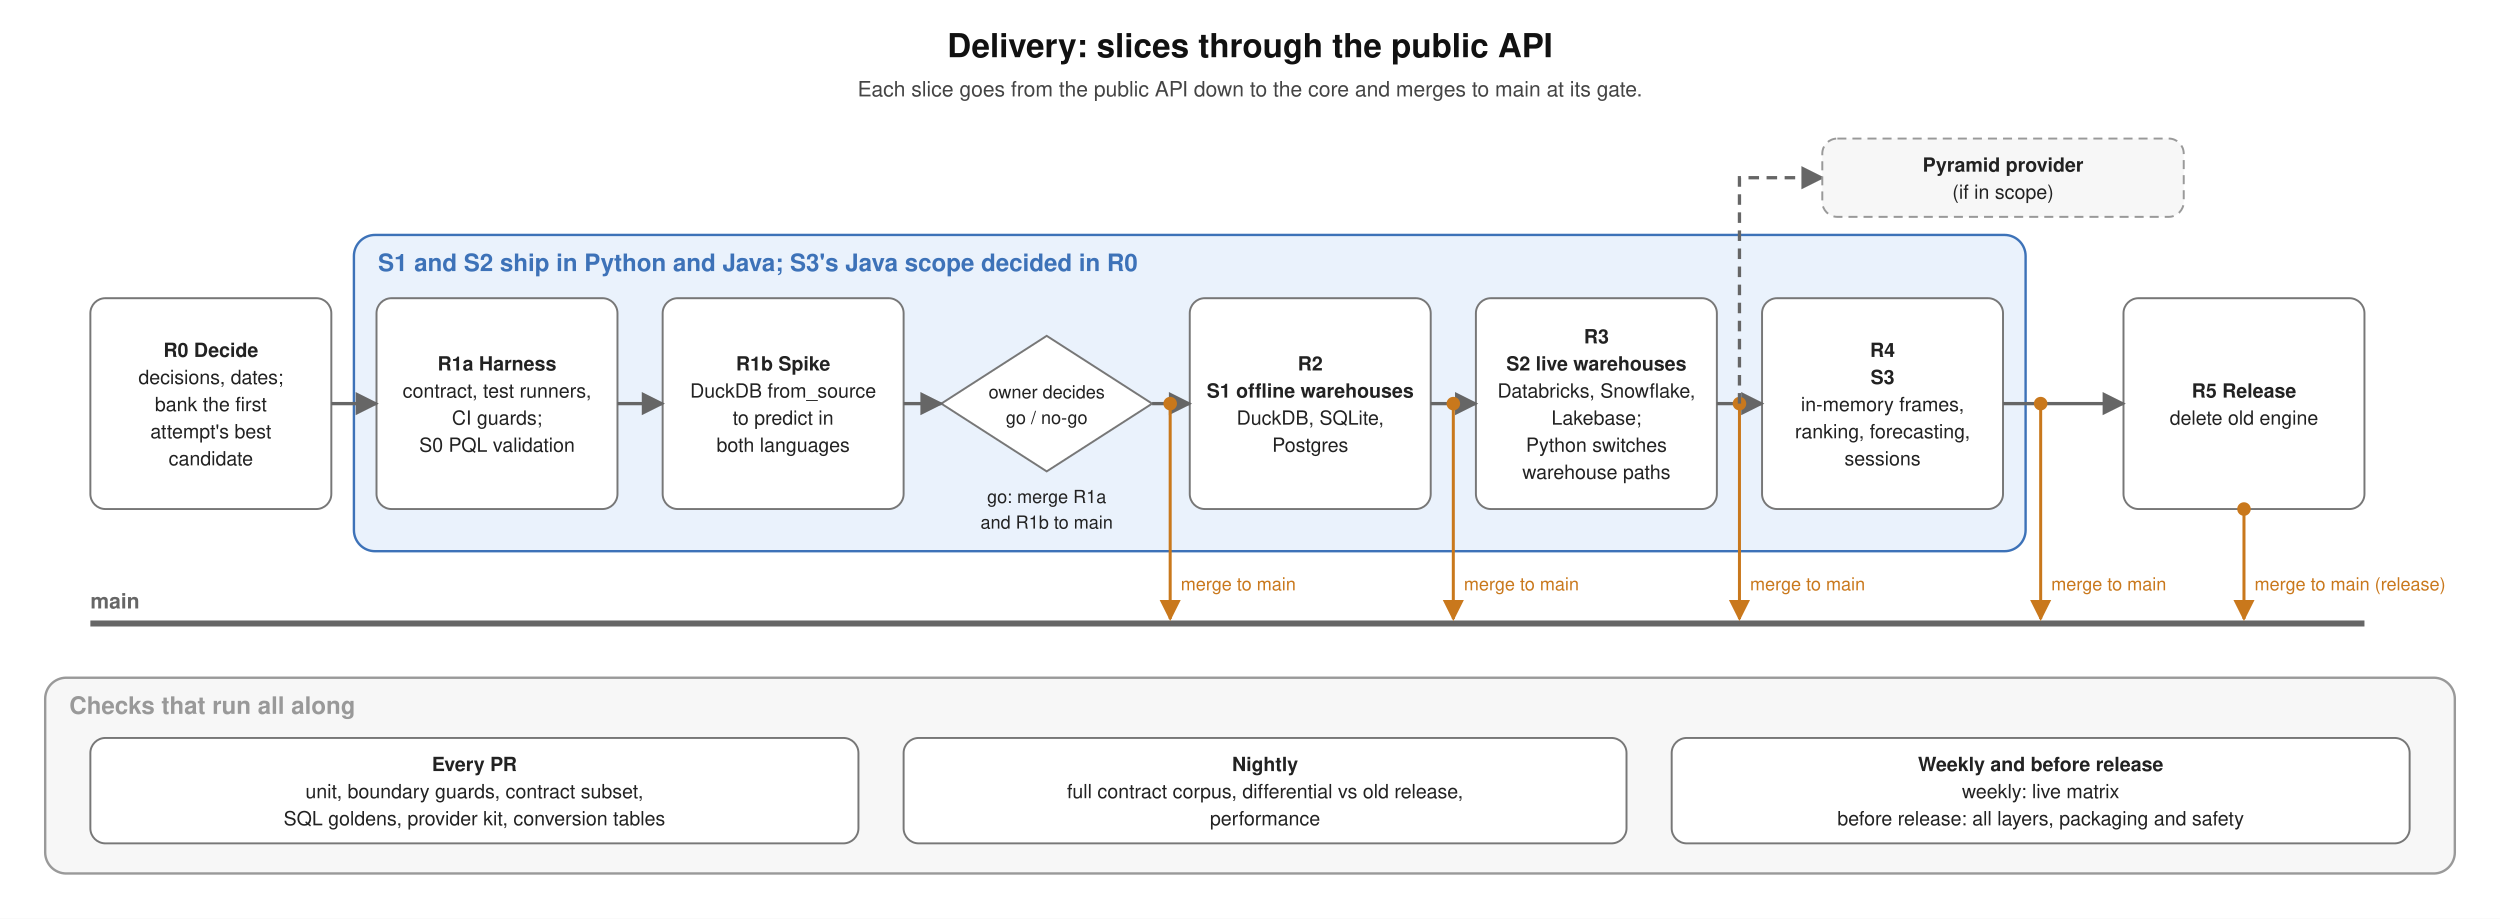
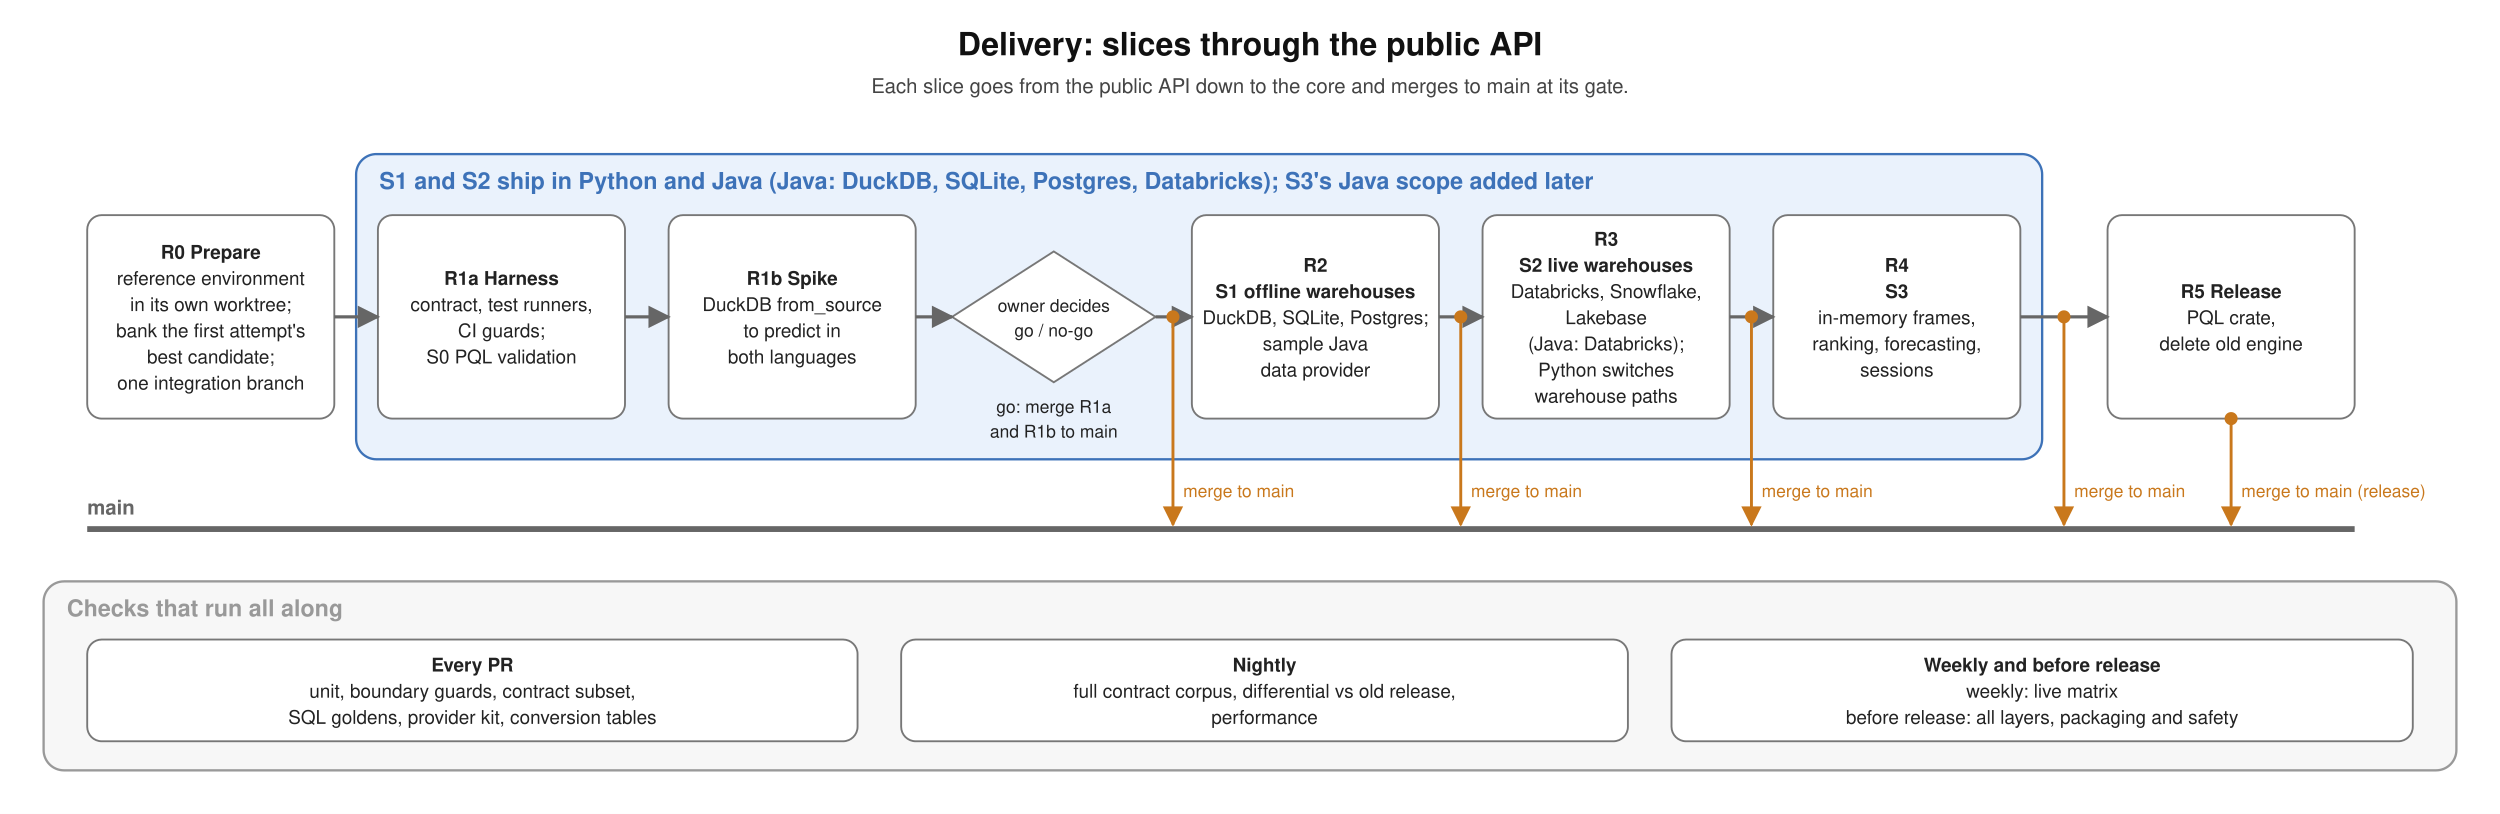
- <svg xmlns="http://www.w3.org/2000/svg" width="1660" height="610" viewBox="0 0 1660 610" font-family="Helvetica, Arial, sans-serif">
+ <svg xmlns="http://www.w3.org/2000/svg" width="1720" height="560" viewBox="0 0 1720 560" font-family="Helvetica, Arial, sans-serif">
  <defs>
    <marker id="eo" viewBox="0 0 10 10" refX="9" refY="5" markerWidth="7" markerHeight="7" orient="auto">
      <path d="M0,0 L10,5 L0,10 z" fill="#c9781c" />
    </marker>
    <marker id="so" viewBox="0 0 10 10" refX="1" refY="5" markerWidth="7" markerHeight="7" orient="auto">
      <path d="M10,0 L0,5 L10,10 z" fill="#c9781c" />
    </marker>
    <marker id="eb" viewBox="0 0 10 10" refX="9" refY="5" markerWidth="7" markerHeight="7" orient="auto">
      <path d="M0,0 L10,5 L0,10 z" fill="#3d72b8" />
    </marker>
    <marker id="sb" viewBox="0 0 10 10" refX="1" refY="5" markerWidth="7" markerHeight="7" orient="auto">
      <path d="M10,0 L0,5 L10,10 z" fill="#3d72b8" />
    </marker>
    <marker id="eg" viewBox="0 0 10 10" refX="9" refY="5" markerWidth="7" markerHeight="7" orient="auto">
      <path d="M0,0 L10,5 L0,10 z" fill="#666666" />
    </marker>
    <marker id="sg" viewBox="0 0 10 10" refX="1" refY="5" markerWidth="7" markerHeight="7" orient="auto">
      <path d="M10,0 L0,5 L10,10 z" fill="#666666" />
    </marker>
  </defs>
-   <rect width="1660" height="610" fill="#ffffff" />
-   <text x="830.0" y="38" font-size="22" font-weight="bold" text-anchor="middle" fill="#111">Delivery: slices through the public API</text>
-   <text x="830.0" y="64" font-size="14" text-anchor="middle" fill="#444">Each slice goes from the public API down to the core and merges to main at its gate.</text>
-   <rect x="235" y="156" width="1110" height="210" rx="14" fill="#eaf2fc" stroke="#3d72b8" stroke-width="1.6" />
-   <rect x="60" y="198" width="160" height="140" rx="10" fill="#ffffff" stroke="#777" stroke-width="1.3" />
-   <text x="140.0" y="237.0" font-size="13" font-weight="bold" text-anchor="middle" fill="#222">R0 Decide</text>
-   <text x="140.0" y="255.0" font-size="13" font-weight="normal" text-anchor="middle" fill="#222">decisions, dates;</text>
-   <text x="140.0" y="273.0" font-size="13" font-weight="normal" text-anchor="middle" fill="#222">bank the first</text>
-   <text x="140.0" y="291.0" font-size="13" font-weight="normal" text-anchor="middle" fill="#222">attempt's best</text>
-   <text x="140.0" y="309.0" font-size="13" font-weight="normal" text-anchor="middle" fill="#222">candidate</text>
-   <rect x="250" y="198" width="160" height="140" rx="10" fill="#ffffff" stroke="#777" stroke-width="1.3" />
-   <text x="330.0" y="246.0" font-size="13" font-weight="bold" text-anchor="middle" fill="#222">R1a Harness</text>
-   <text x="330.0" y="264.0" font-size="13" font-weight="normal" text-anchor="middle" fill="#222">contract, test runners,</text>
-   <text x="330.0" y="282.0" font-size="13" font-weight="normal" text-anchor="middle" fill="#222">CI guards;</text>
-   <text x="330.0" y="300.0" font-size="13" font-weight="normal" text-anchor="middle" fill="#222">S0 PQL validation</text>
-   <rect x="440" y="198" width="160" height="140" rx="10" fill="#ffffff" stroke="#777" stroke-width="1.3" />
-   <text x="520.0" y="246.0" font-size="13" font-weight="bold" text-anchor="middle" fill="#222">R1b Spike</text>
-   <text x="520.0" y="264.0" font-size="13" font-weight="normal" text-anchor="middle" fill="#222">DuckDB from_source</text>
-   <text x="520.0" y="282.0" font-size="13" font-weight="normal" text-anchor="middle" fill="#222">to predict in</text>
-   <text x="520.0" y="300.0" font-size="13" font-weight="normal" text-anchor="middle" fill="#222">both languages</text>
-   <rect x="790" y="198" width="160" height="140" rx="10" fill="#ffffff" stroke="#777" stroke-width="1.3" />
-   <text x="870.0" y="246.0" font-size="13" font-weight="bold" text-anchor="middle" fill="#222">R2</text>
-   <text x="870.0" y="264.0" font-size="13" font-weight="bold" text-anchor="middle" fill="#222">S1 offline warehouses</text>
-   <text x="870.0" y="282.0" font-size="13" font-weight="normal" text-anchor="middle" fill="#222">DuckDB, SQLite,</text>
-   <text x="870.0" y="300.0" font-size="13" font-weight="normal" text-anchor="middle" fill="#222">Postgres</text>
-   <rect x="980" y="198" width="160" height="140" rx="10" fill="#ffffff" stroke="#777" stroke-width="1.3" />
-   <text x="1060.0" y="228.0" font-size="13" font-weight="bold" text-anchor="middle" fill="#222">R3</text>
-   <text x="1060.0" y="246.0" font-size="13" font-weight="bold" text-anchor="middle" fill="#222">S2 live warehouses</text>
-   <text x="1060.0" y="264.0" font-size="13" font-weight="normal" text-anchor="middle" fill="#222">Databricks, Snowflake,</text>
-   <text x="1060.0" y="282.0" font-size="13" font-weight="normal" text-anchor="middle" fill="#222">Lakebase;</text>
-   <text x="1060.0" y="300.0" font-size="13" font-weight="normal" text-anchor="middle" fill="#222">Python switches</text>
-   <text x="1060.0" y="318.0" font-size="13" font-weight="normal" text-anchor="middle" fill="#222">warehouse paths</text>
-   <rect x="1170" y="198" width="160" height="140" rx="10" fill="#ffffff" stroke="#777" stroke-width="1.3" />
-   <text x="1250.0" y="237.0" font-size="13" font-weight="bold" text-anchor="middle" fill="#222">R4</text>
-   <text x="1250.0" y="255.0" font-size="13" font-weight="bold" text-anchor="middle" fill="#222">S3</text>
-   <text x="1250.0" y="273.0" font-size="13" font-weight="normal" text-anchor="middle" fill="#222">in-memory frames,</text>
-   <text x="1250.0" y="291.0" font-size="13" font-weight="normal" text-anchor="middle" fill="#222">ranking, forecasting,</text>
-   <text x="1250.0" y="309.0" font-size="13" font-weight="normal" text-anchor="middle" fill="#222">sessions</text>
-   <rect x="1410" y="198" width="160" height="140" rx="10" fill="#ffffff" stroke="#777" stroke-width="1.3" />
-   <text x="1490.0" y="264.0" font-size="13" font-weight="bold" text-anchor="middle" fill="#222">R5 Release</text>
-   <text x="1490.0" y="282.0" font-size="13" font-weight="normal" text-anchor="middle" fill="#222">delete old engine</text>
-   <path d="M695.0,223 L765,268.0 L695.0,313 L625,268.0 Z" fill="#ffffff" stroke="#777" stroke-width="1.3" />
-   <text x="695.0" y="264.5" font-size="12" font-weight="normal" text-anchor="middle" fill="#222">owner decides</text>
-   <text x="695.0" y="281.5" font-size="12" font-weight="normal" text-anchor="middle" fill="#222">go / no-go</text>
-   <text x="695" y="334" font-size="12" font-weight="normal" text-anchor="middle" fill="#222">go: merge R1a</text>
-   <text x="695" y="351" font-size="12" font-weight="normal" text-anchor="middle" fill="#222">and R1b to main</text>
-   <path d="M220,268 L250,268" fill="none" stroke="#666666" stroke-width="2.2" marker-end="url(#eg)" />
-   <path d="M410,268 L440,268" fill="none" stroke="#666666" stroke-width="2.2" marker-end="url(#eg)" />
-   <path d="M600,268 L625,268" fill="none" stroke="#666666" stroke-width="2.2" marker-end="url(#eg)" />
-   <path d="M765,268 L790,268" fill="none" stroke="#666666" stroke-width="2.2" marker-end="url(#eg)" />
-   <path d="M950,268 L980,268" fill="none" stroke="#666666" stroke-width="2.2" marker-end="url(#eg)" />
-   <path d="M1140,268 L1170,268" fill="none" stroke="#666666" stroke-width="2.2" marker-end="url(#eg)" />
-   <path d="M1330,268 L1410,268" fill="none" stroke="#666666" stroke-width="2.2" marker-end="url(#eg)" />
-   <line x1="60" y1="414" x2="1570" y2="414" stroke="#666666" stroke-width="4" />
-   <text x="60" y="404" font-size="14" font-weight="bold" fill="#666666">main</text>
-   <path d="M777,268 L777,411" fill="none" stroke="#c9781c" stroke-width="2" marker-end="url(#eo)" />
-   <circle cx="777" cy="268" r="4.5" fill="#c9781c" />
-   <text x="784" y="392" font-size="12" fill="#c9781c">merge to main</text>
-   <path d="M965,268 L965,411" fill="none" stroke="#c9781c" stroke-width="2" marker-end="url(#eo)" />
-   <circle cx="965" cy="268" r="4.5" fill="#c9781c" />
-   <text x="972" y="392" font-size="12" fill="#c9781c">merge to main</text>
-   <path d="M1155,268 L1155,411" fill="none" stroke="#c9781c" stroke-width="2" marker-end="url(#eo)" />
-   <circle cx="1155" cy="268" r="4.5" fill="#c9781c" />
-   <text x="1162" y="392" font-size="12" fill="#c9781c">merge to main</text>
-   <path d="M1355,268 L1355,411" fill="none" stroke="#c9781c" stroke-width="2" marker-end="url(#eo)" />
-   <circle cx="1355" cy="268" r="4.5" fill="#c9781c" />
-   <text x="1362" y="392" font-size="12" fill="#c9781c">merge to main</text>
-   <path d="M1490,338 L1490,411" fill="none" stroke="#c9781c" stroke-width="2" marker-end="url(#eo)" />
-   <circle cx="1490" cy="338" r="4.5" fill="#c9781c" />
-   <text x="1497" y="392" font-size="12" fill="#c9781c">merge to main (release)</text>
-   <path d="M1155,268 L1155,118 L1210,118" fill="none" stroke="#666666" stroke-width="2.2" marker-end="url(#eg)" stroke-dasharray="7,5" />
-   <rect x="1210" y="92" width="240" height="52" rx="10" fill="#f7f7f7" stroke="#999999" stroke-width="1.3" stroke-dasharray="6,4" />
-   <text x="1330.0" y="114.0" font-size="13" font-weight="bold" text-anchor="middle" fill="#222">Pyramid provider</text>
-   <text x="1330.0" y="132.0" font-size="13" font-weight="normal" text-anchor="middle" fill="#222">(if in scope)</text>
-   <rect x="30" y="450" width="1600" height="130" rx="14" fill="#f7f7f7" stroke="#999999" stroke-width="1.6" />
-   <rect x="60" y="490" width="510" height="70" rx="10" fill="#ffffff" stroke="#777" stroke-width="1.3" />
-   <text x="315.0" y="512.0" font-size="13" font-weight="bold" text-anchor="middle" fill="#222">Every PR</text>
-   <text x="315.0" y="530.0" font-size="13" font-weight="normal" text-anchor="middle" fill="#222">unit, boundary guards, contract subset,</text>
-   <text x="315.0" y="548.0" font-size="13" font-weight="normal" text-anchor="middle" fill="#222">SQL goldens, provider kit, conversion tables</text>
-   <rect x="600" y="490" width="480" height="70" rx="10" fill="#ffffff" stroke="#777" stroke-width="1.3" />
-   <text x="840.0" y="512.0" font-size="13" font-weight="bold" text-anchor="middle" fill="#222">Nightly</text>
-   <text x="840.0" y="530.0" font-size="13" font-weight="normal" text-anchor="middle" fill="#222">full contract corpus, differential vs old release,</text>
-   <text x="840.0" y="548.0" font-size="13" font-weight="normal" text-anchor="middle" fill="#222">performance</text>
-   <rect x="1110" y="490" width="490" height="70" rx="10" fill="#ffffff" stroke="#777" stroke-width="1.3" />
-   <text x="1355.0" y="512.0" font-size="13" font-weight="bold" text-anchor="middle" fill="#222">Weekly and before release</text>
-   <text x="1355.0" y="530.0" font-size="13" font-weight="normal" text-anchor="middle" fill="#222">weekly: live matrix</text>
-   <text x="1355.0" y="548.0" font-size="13" font-weight="normal" text-anchor="middle" fill="#222">before release: all layers, packaging and safety</text>
-   <text x="251" y="180" font-size="16" font-weight="bold" fill="#3d72b8" stroke="#eaf2fc" stroke-width="6" stroke-linejoin="round" paint-order="stroke">S1 and S2 ship in Python and Java; S3's Java scope decided in R0</text>
-   <text x="46" y="474" font-size="16" font-weight="bold" fill="#999999" stroke="#f7f7f7" stroke-width="6" stroke-linejoin="round" paint-order="stroke">Checks that run all along</text>
+   <rect width="1720" height="560" fill="#ffffff" />
+   <text x="860.0" y="38" font-size="22" font-weight="bold" text-anchor="middle" fill="#111">Delivery: slices through the public API</text>
+   <text x="860.0" y="64" font-size="14" text-anchor="middle" fill="#444">Each slice goes from the public API down to the core and merges to main at its gate.</text>
+   <rect x="245" y="106" width="1160" height="210" rx="14" fill="#eaf2fc" stroke="#3d72b8" stroke-width="1.6" />
+   <rect x="60" y="148" width="170" height="140" rx="10" fill="#ffffff" stroke="#777" stroke-width="1.3" />
+   <text x="145.0" y="178.0" font-size="13" font-weight="bold" text-anchor="middle" fill="#222">R0 Prepare</text>
+   <text x="145.0" y="196.0" font-size="13" font-weight="normal" text-anchor="middle" fill="#222">reference environment</text>
+   <text x="145.0" y="214.0" font-size="13" font-weight="normal" text-anchor="middle" fill="#222">in its own worktree;</text>
+   <text x="145.0" y="232.0" font-size="13" font-weight="normal" text-anchor="middle" fill="#222">bank the first attempt's</text>
+   <text x="145.0" y="250.0" font-size="13" font-weight="normal" text-anchor="middle" fill="#222">best candidate;</text>
+   <text x="145.0" y="268.0" font-size="13" font-weight="normal" text-anchor="middle" fill="#222">one integration branch</text>
+   <rect x="260" y="148" width="170" height="140" rx="10" fill="#ffffff" stroke="#777" stroke-width="1.3" />
+   <text x="345.0" y="196.0" font-size="13" font-weight="bold" text-anchor="middle" fill="#222">R1a Harness</text>
+   <text x="345.0" y="214.0" font-size="13" font-weight="normal" text-anchor="middle" fill="#222">contract, test runners,</text>
+   <text x="345.0" y="232.0" font-size="13" font-weight="normal" text-anchor="middle" fill="#222">CI guards;</text>
+   <text x="345.0" y="250.0" font-size="13" font-weight="normal" text-anchor="middle" fill="#222">S0 PQL validation</text>
+   <rect x="460" y="148" width="170" height="140" rx="10" fill="#ffffff" stroke="#777" stroke-width="1.3" />
+   <text x="545.0" y="196.0" font-size="13" font-weight="bold" text-anchor="middle" fill="#222">R1b Spike</text>
+   <text x="545.0" y="214.0" font-size="13" font-weight="normal" text-anchor="middle" fill="#222">DuckDB from_source</text>
+   <text x="545.0" y="232.0" font-size="13" font-weight="normal" text-anchor="middle" fill="#222">to predict in</text>
+   <text x="545.0" y="250.0" font-size="13" font-weight="normal" text-anchor="middle" fill="#222">both languages</text>
+   <rect x="820" y="148" width="170" height="140" rx="10" fill="#ffffff" stroke="#777" stroke-width="1.3" />
+   <text x="905.0" y="187.0" font-size="13" font-weight="bold" text-anchor="middle" fill="#222">R2</text>
+   <text x="905.0" y="205.0" font-size="13" font-weight="bold" text-anchor="middle" fill="#222">S1 offline warehouses</text>
+   <text x="905.0" y="223.0" font-size="13" font-weight="normal" text-anchor="middle" fill="#222">DuckDB, SQLite, Postgres;</text>
+   <text x="905.0" y="241.0" font-size="13" font-weight="normal" text-anchor="middle" fill="#222">sample Java</text>
+   <text x="905.0" y="259.0" font-size="13" font-weight="normal" text-anchor="middle" fill="#222">data provider</text>
+   <rect x="1020" y="148" width="170" height="140" rx="10" fill="#ffffff" stroke="#777" stroke-width="1.3" />
+   <text x="1105.0" y="169.0" font-size="13" font-weight="bold" text-anchor="middle" fill="#222">R3</text>
+   <text x="1105.0" y="187.0" font-size="13" font-weight="bold" text-anchor="middle" fill="#222">S2 live warehouses</text>
+   <text x="1105.0" y="205.0" font-size="13" font-weight="normal" text-anchor="middle" fill="#222">Databricks, Snowflake,</text>
+   <text x="1105.0" y="223.0" font-size="13" font-weight="normal" text-anchor="middle" fill="#222">Lakebase</text>
+   <text x="1105.0" y="241.0" font-size="13" font-weight="normal" text-anchor="middle" fill="#222">(Java: Databricks);</text>
+   <text x="1105.0" y="259.0" font-size="13" font-weight="normal" text-anchor="middle" fill="#222">Python switches</text>
+   <text x="1105.0" y="277.0" font-size="13" font-weight="normal" text-anchor="middle" fill="#222">warehouse paths</text>
+   <rect x="1220" y="148" width="170" height="140" rx="10" fill="#ffffff" stroke="#777" stroke-width="1.3" />
+   <text x="1305.0" y="187.0" font-size="13" font-weight="bold" text-anchor="middle" fill="#222">R4</text>
+   <text x="1305.0" y="205.0" font-size="13" font-weight="bold" text-anchor="middle" fill="#222">S3</text>
+   <text x="1305.0" y="223.0" font-size="13" font-weight="normal" text-anchor="middle" fill="#222">in-memory frames,</text>
+   <text x="1305.0" y="241.0" font-size="13" font-weight="normal" text-anchor="middle" fill="#222">ranking, forecasting,</text>
+   <text x="1305.0" y="259.0" font-size="13" font-weight="normal" text-anchor="middle" fill="#222">sessions</text>
+   <rect x="1450" y="148" width="170" height="140" rx="10" fill="#ffffff" stroke="#777" stroke-width="1.3" />
+   <text x="1535.0" y="205.0" font-size="13" font-weight="bold" text-anchor="middle" fill="#222">R5 Release</text>
+   <text x="1535.0" y="223.0" font-size="13" font-weight="normal" text-anchor="middle" fill="#222">PQL crate,</text>
+   <text x="1535.0" y="241.0" font-size="13" font-weight="normal" text-anchor="middle" fill="#222">delete old engine</text>
+   <path d="M725.0,173 L795,218.0 L725.0,263 L655,218.0 Z" fill="#ffffff" stroke="#777" stroke-width="1.3" />
+   <text x="725.0" y="214.5" font-size="12" font-weight="normal" text-anchor="middle" fill="#222">owner decides</text>
+   <text x="725.0" y="231.5" font-size="12" font-weight="normal" text-anchor="middle" fill="#222">go / no-go</text>
+   <text x="725" y="284" font-size="12" font-weight="normal" text-anchor="middle" fill="#222">go: merge R1a</text>
+   <text x="725" y="301" font-size="12" font-weight="normal" text-anchor="middle" fill="#222">and R1b to main</text>
+   <path d="M230,218 L260,218" fill="none" stroke="#666666" stroke-width="2.2" marker-end="url(#eg)" />
+   <path d="M430,218 L460,218" fill="none" stroke="#666666" stroke-width="2.2" marker-end="url(#eg)" />
+   <path d="M630,218 L655,218" fill="none" stroke="#666666" stroke-width="2.2" marker-end="url(#eg)" />
+   <path d="M795,218 L820,218" fill="none" stroke="#666666" stroke-width="2.2" marker-end="url(#eg)" />
+   <path d="M990,218 L1020,218" fill="none" stroke="#666666" stroke-width="2.2" marker-end="url(#eg)" />
+   <path d="M1190,218 L1220,218" fill="none" stroke="#666666" stroke-width="2.2" marker-end="url(#eg)" />
+   <path d="M1390,218 L1450,218" fill="none" stroke="#666666" stroke-width="2.2" marker-end="url(#eg)" />
+   <line x1="60" y1="364" x2="1620" y2="364" stroke="#666666" stroke-width="4" />
+   <text x="60" y="354" font-size="14" font-weight="bold" fill="#666666">main</text>
+   <path d="M807,218 L807,361" fill="none" stroke="#c9781c" stroke-width="2" marker-end="url(#eo)" />
+   <circle cx="807" cy="218" r="4.5" fill="#c9781c" />
+   <text x="814" y="342" font-size="12" fill="#c9781c">merge to main</text>
+   <path d="M1005,218 L1005,361" fill="none" stroke="#c9781c" stroke-width="2" marker-end="url(#eo)" />
+   <circle cx="1005" cy="218" r="4.5" fill="#c9781c" />
+   <text x="1012" y="342" font-size="12" fill="#c9781c">merge to main</text>
+   <path d="M1205,218 L1205,361" fill="none" stroke="#c9781c" stroke-width="2" marker-end="url(#eo)" />
+   <circle cx="1205" cy="218" r="4.5" fill="#c9781c" />
+   <text x="1212" y="342" font-size="12" fill="#c9781c">merge to main</text>
+   <path d="M1420,218 L1420,361" fill="none" stroke="#c9781c" stroke-width="2" marker-end="url(#eo)" />
+   <circle cx="1420" cy="218" r="4.5" fill="#c9781c" />
+   <text x="1427" y="342" font-size="12" fill="#c9781c">merge to main</text>
+   <path d="M1535,288 L1535,361" fill="none" stroke="#c9781c" stroke-width="2" marker-end="url(#eo)" />
+   <circle cx="1535" cy="288" r="4.5" fill="#c9781c" />
+   <text x="1542" y="342" font-size="12" fill="#c9781c">merge to main (release)</text>
+   <rect x="30" y="400" width="1660" height="130" rx="14" fill="#f7f7f7" stroke="#999999" stroke-width="1.6" />
+   <rect x="60" y="440" width="530" height="70" rx="10" fill="#ffffff" stroke="#777" stroke-width="1.3" />
+   <text x="325.0" y="462.0" font-size="13" font-weight="bold" text-anchor="middle" fill="#222">Every PR</text>
+   <text x="325.0" y="480.0" font-size="13" font-weight="normal" text-anchor="middle" fill="#222">unit, boundary guards, contract subset,</text>
+   <text x="325.0" y="498.0" font-size="13" font-weight="normal" text-anchor="middle" fill="#222">SQL goldens, provider kit, conversion tables</text>
+   <rect x="620" y="440" width="500" height="70" rx="10" fill="#ffffff" stroke="#777" stroke-width="1.3" />
+   <text x="870.0" y="462.0" font-size="13" font-weight="bold" text-anchor="middle" fill="#222">Nightly</text>
+   <text x="870.0" y="480.0" font-size="13" font-weight="normal" text-anchor="middle" fill="#222">full contract corpus, differential vs old release,</text>
+   <text x="870.0" y="498.0" font-size="13" font-weight="normal" text-anchor="middle" fill="#222">performance</text>
+   <rect x="1150" y="440" width="510" height="70" rx="10" fill="#ffffff" stroke="#777" stroke-width="1.3" />
+   <text x="1405.0" y="462.0" font-size="13" font-weight="bold" text-anchor="middle" fill="#222">Weekly and before release</text>
+   <text x="1405.0" y="480.0" font-size="13" font-weight="normal" text-anchor="middle" fill="#222">weekly: live matrix</text>
+   <text x="1405.0" y="498.0" font-size="13" font-weight="normal" text-anchor="middle" fill="#222">before release: all layers, packaging and safety</text>
+   <text x="261" y="130" font-size="16" font-weight="bold" fill="#3d72b8" stroke="#eaf2fc" stroke-width="6" stroke-linejoin="round" paint-order="stroke">S1 and S2 ship in Python and Java (Java: DuckDB, SQLite, Postgres, Databricks); S3's Java scope added later</text>
+   <text x="46" y="424" font-size="16" font-weight="bold" fill="#999999" stroke="#f7f7f7" stroke-width="6" stroke-linejoin="round" paint-order="stroke">Checks that run all along</text>
</svg>
